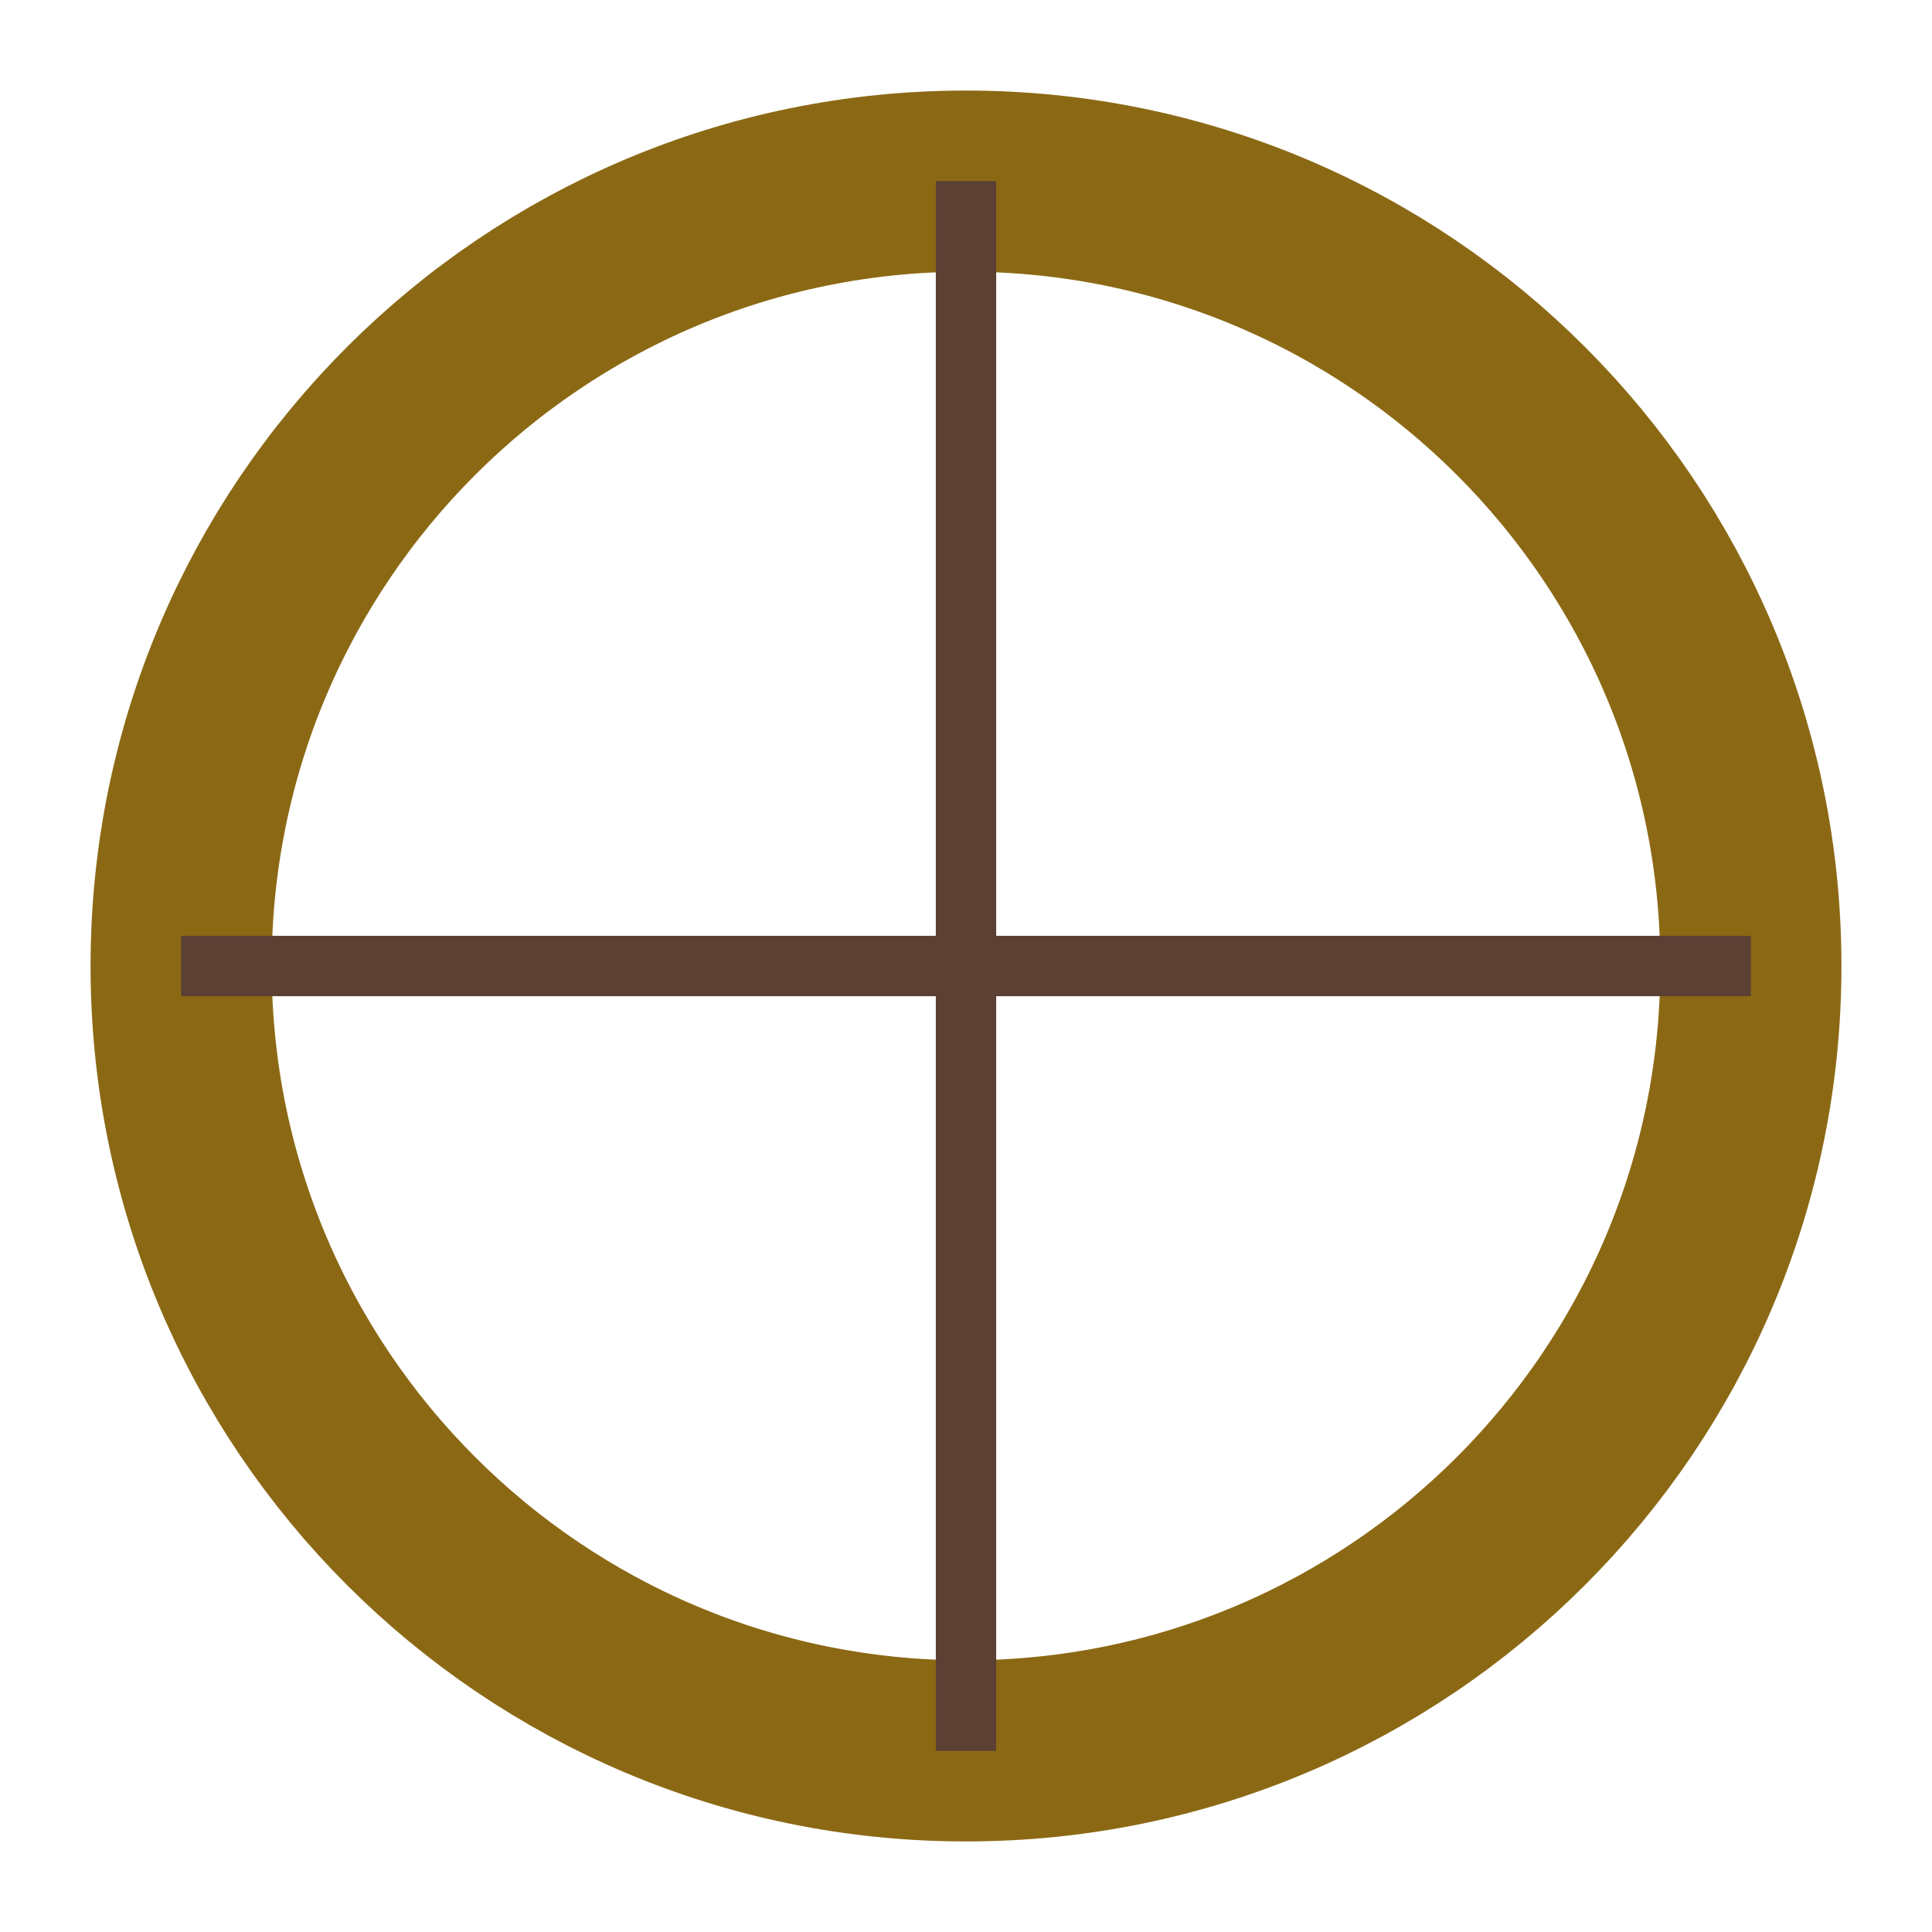
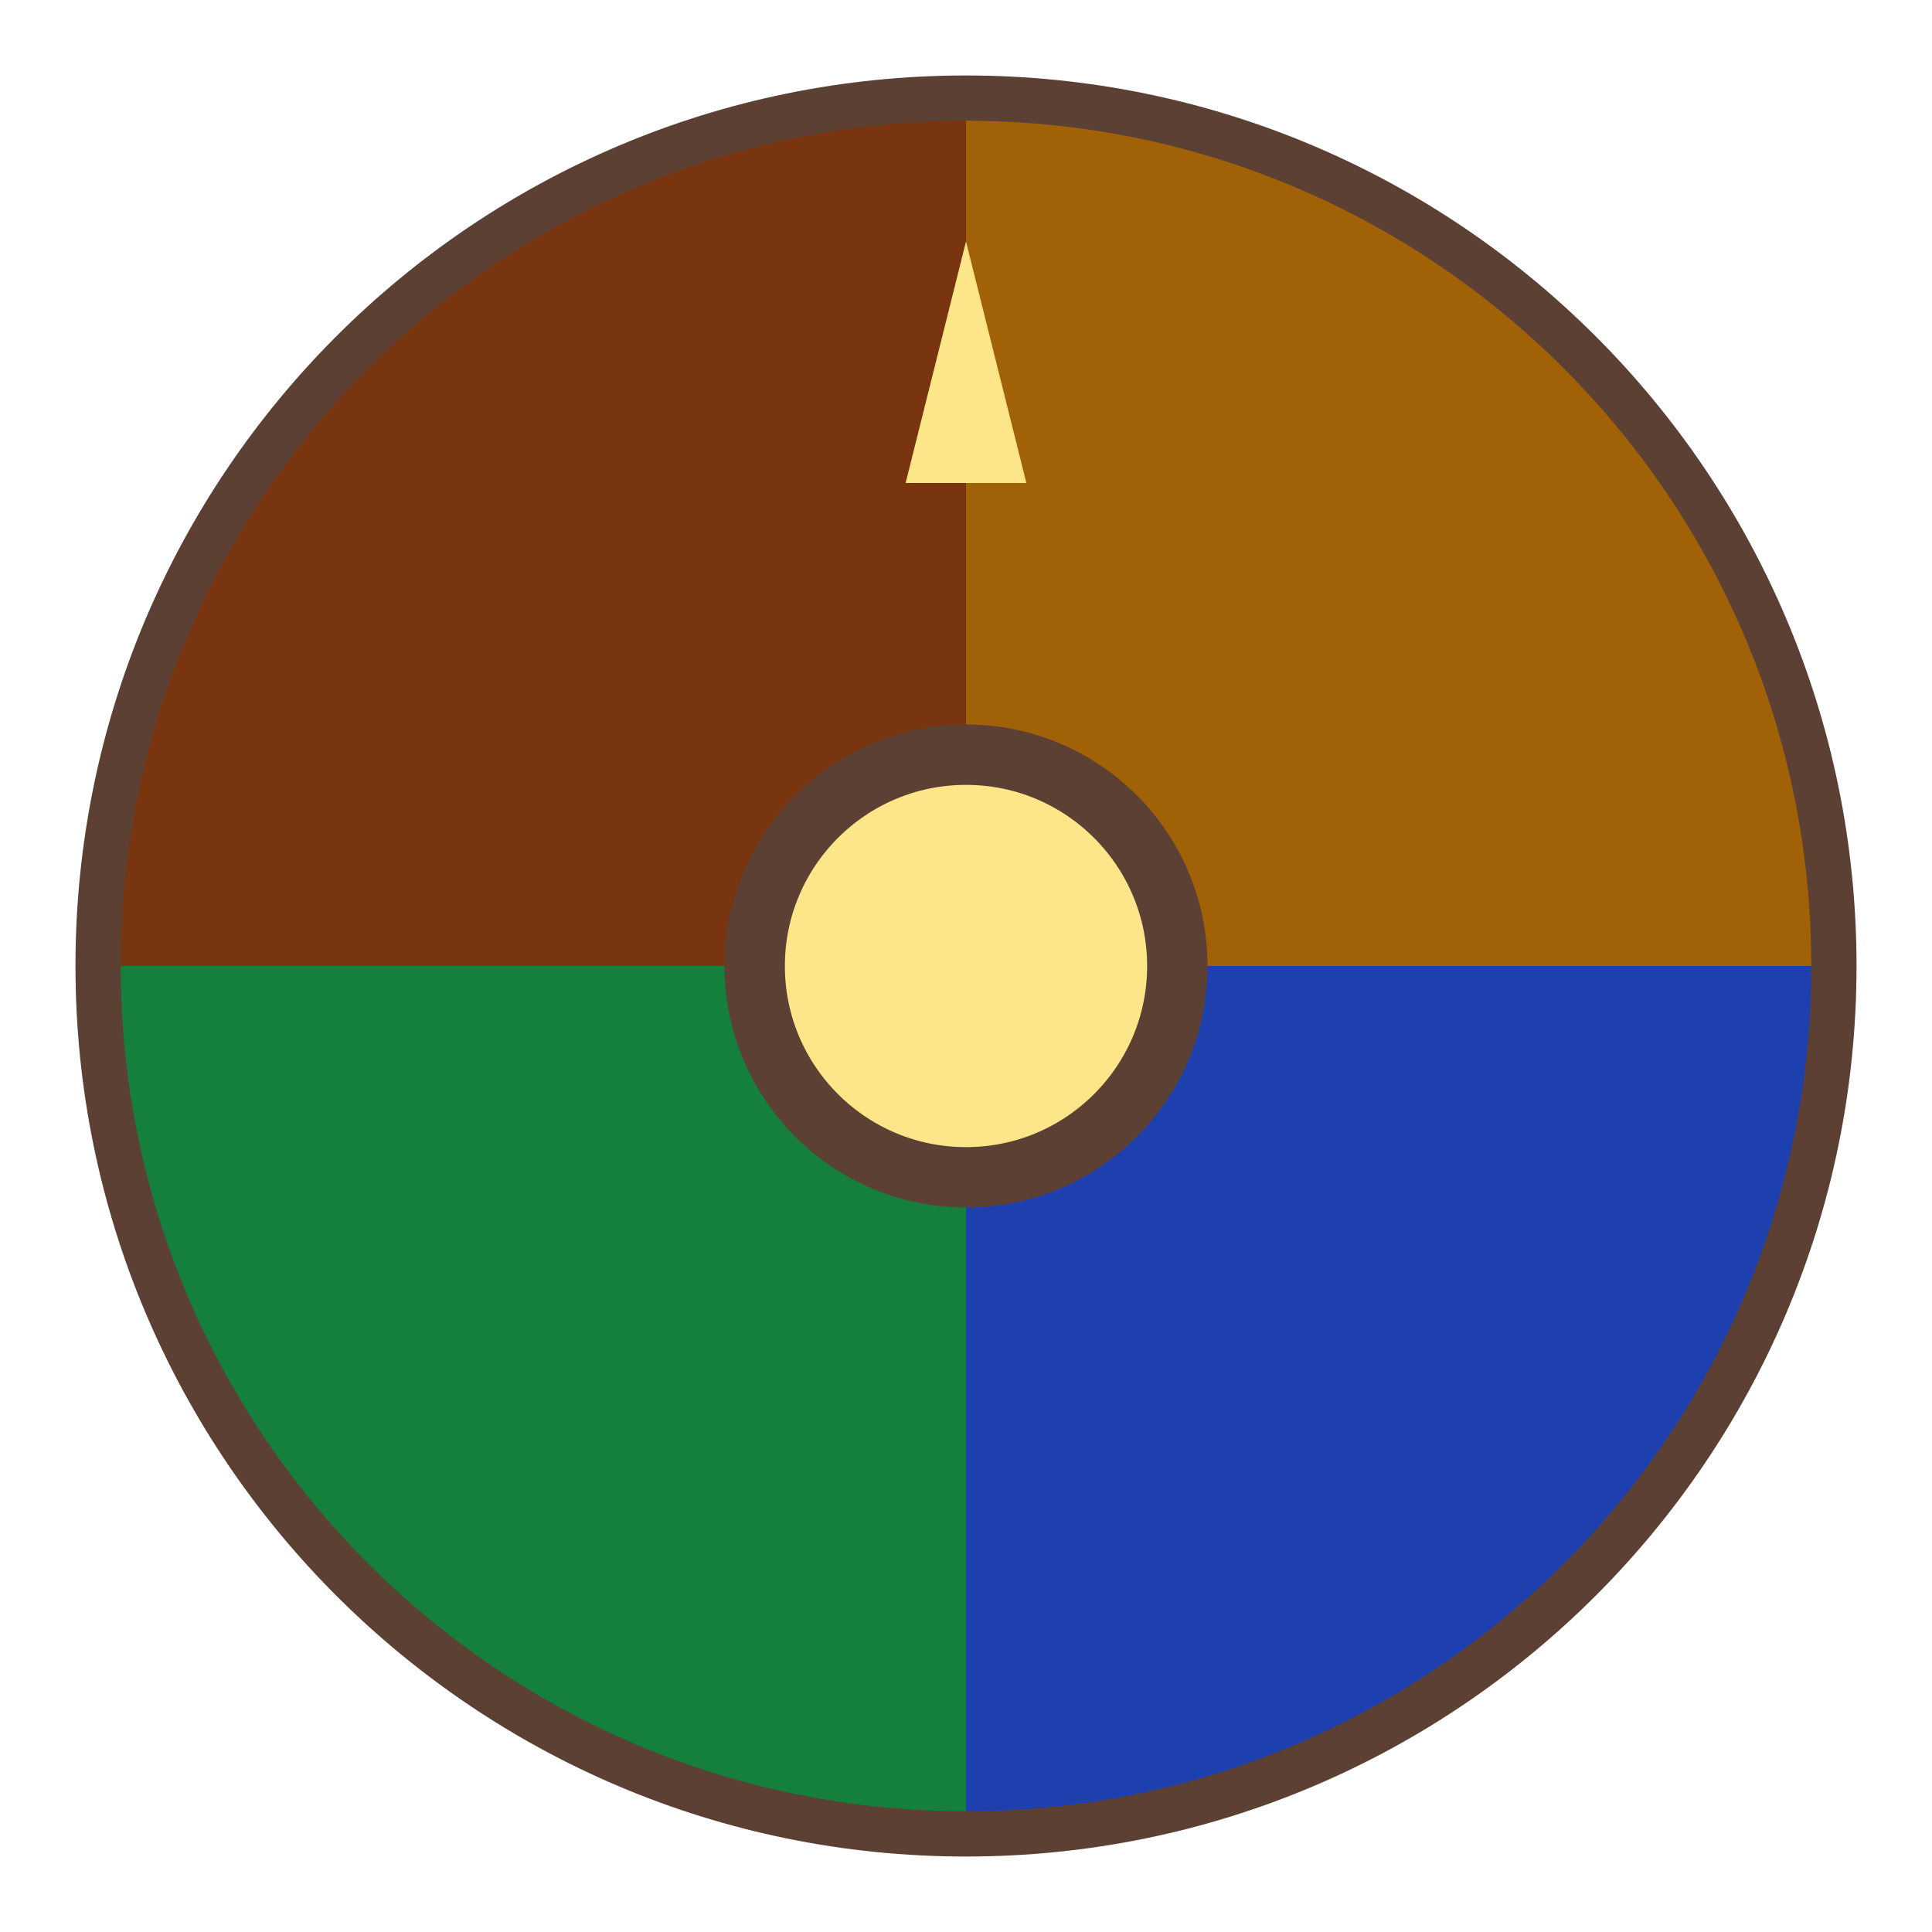
- <svg xmlns="http://www.w3.org/2000/svg" viewBox="0 0 32 32">
-   <circle cx="16" cy="16" r="13" fill="none" stroke="#8b6914" stroke-width="3" />
-   <line x1="16" y1="3" x2="16" y2="29" stroke="#5c4033" />
-   <line x1="3" y1="16" x2="29" y2="16" stroke="#5c4033" />
+ <svg xmlns="http://www.w3.org/2000/svg" viewBox="0 0 64 64">
+   <circle cx="32" cy="32" r="28" fill="#1a1410" stroke="#5c4033" stroke-width="3" />
+   <path d="M32 4 A28 28 0 0 1 60 32 L32 32 Z" fill="#a16207" />
+   <path d="M60 32 A28 28 0 0 1 32 60 L32 32 Z" fill="#1e40af" />
+   <path d="M32 60 A28 28 0 0 1 4 32 L32 32 Z" fill="#15803d" />
+   <path d="M4 32 A28 28 0 0 1 32 4 L32 32 Z" fill="#78350f" />
+   <circle cx="32" cy="32" r="7" fill="#fde68a" stroke="#5c4033" stroke-width="2" />
+   <polygon points="32,8 34,16 30,16" fill="#fde68a" />
</svg>
